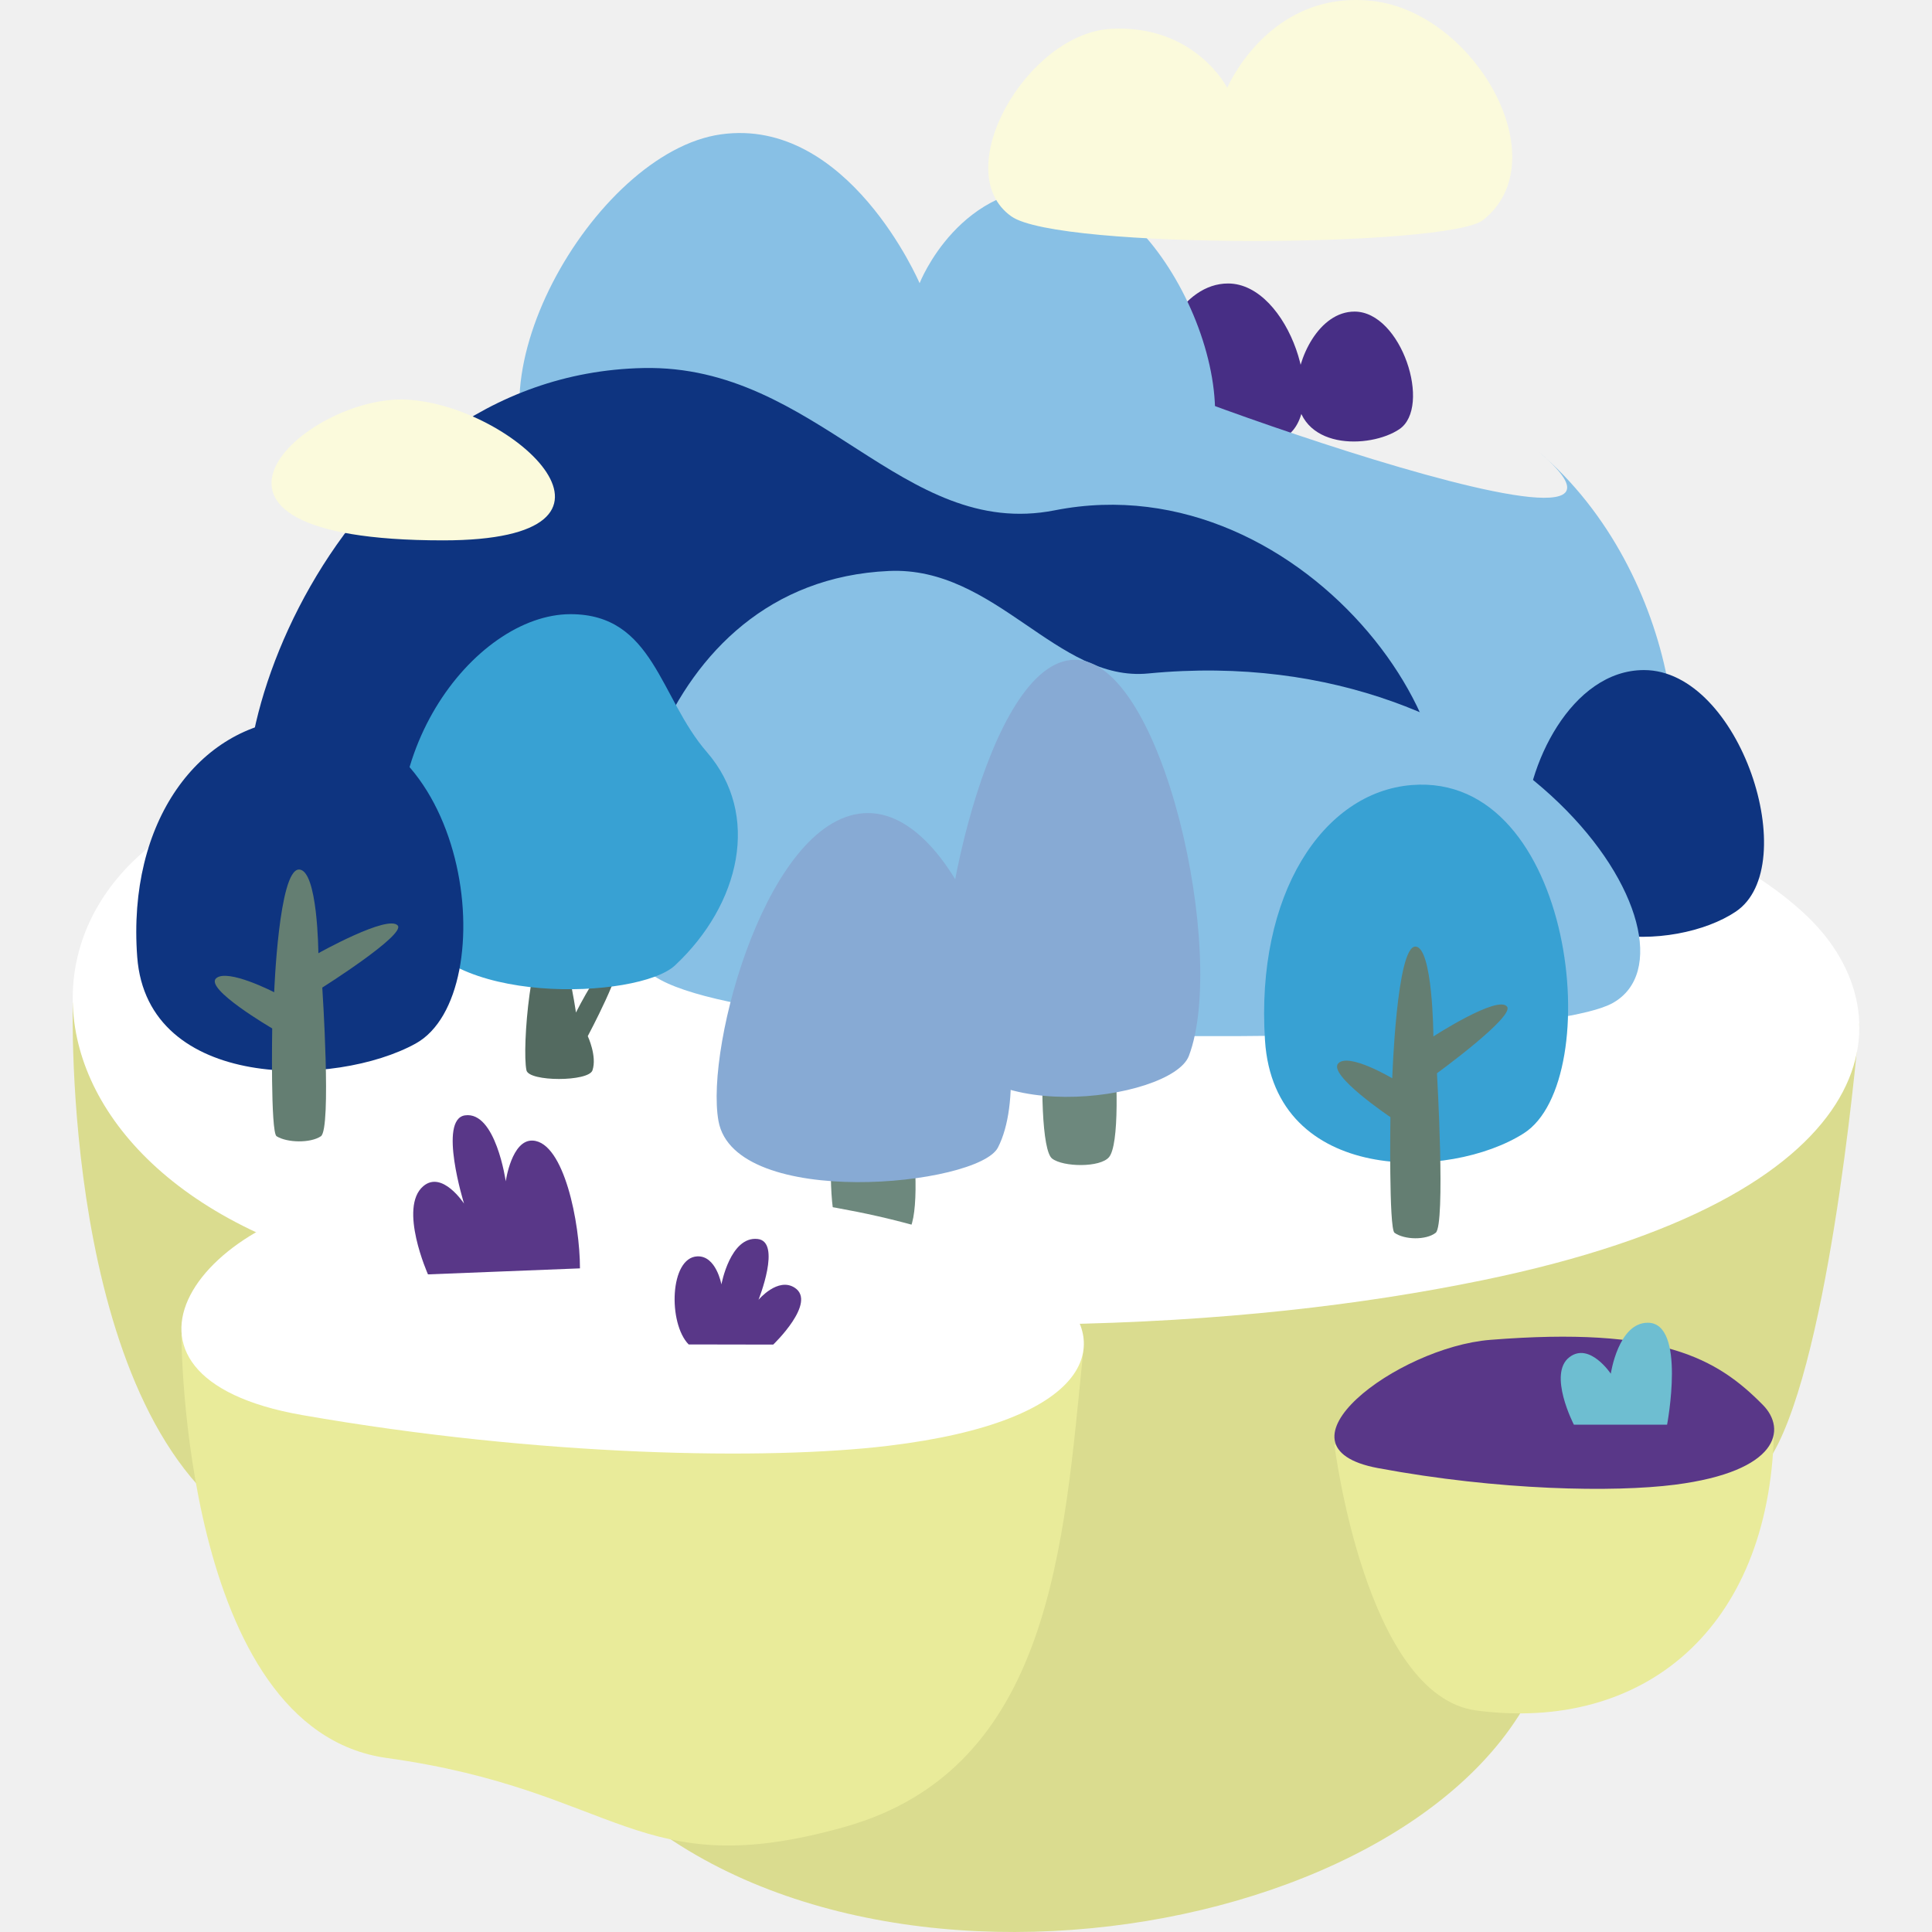
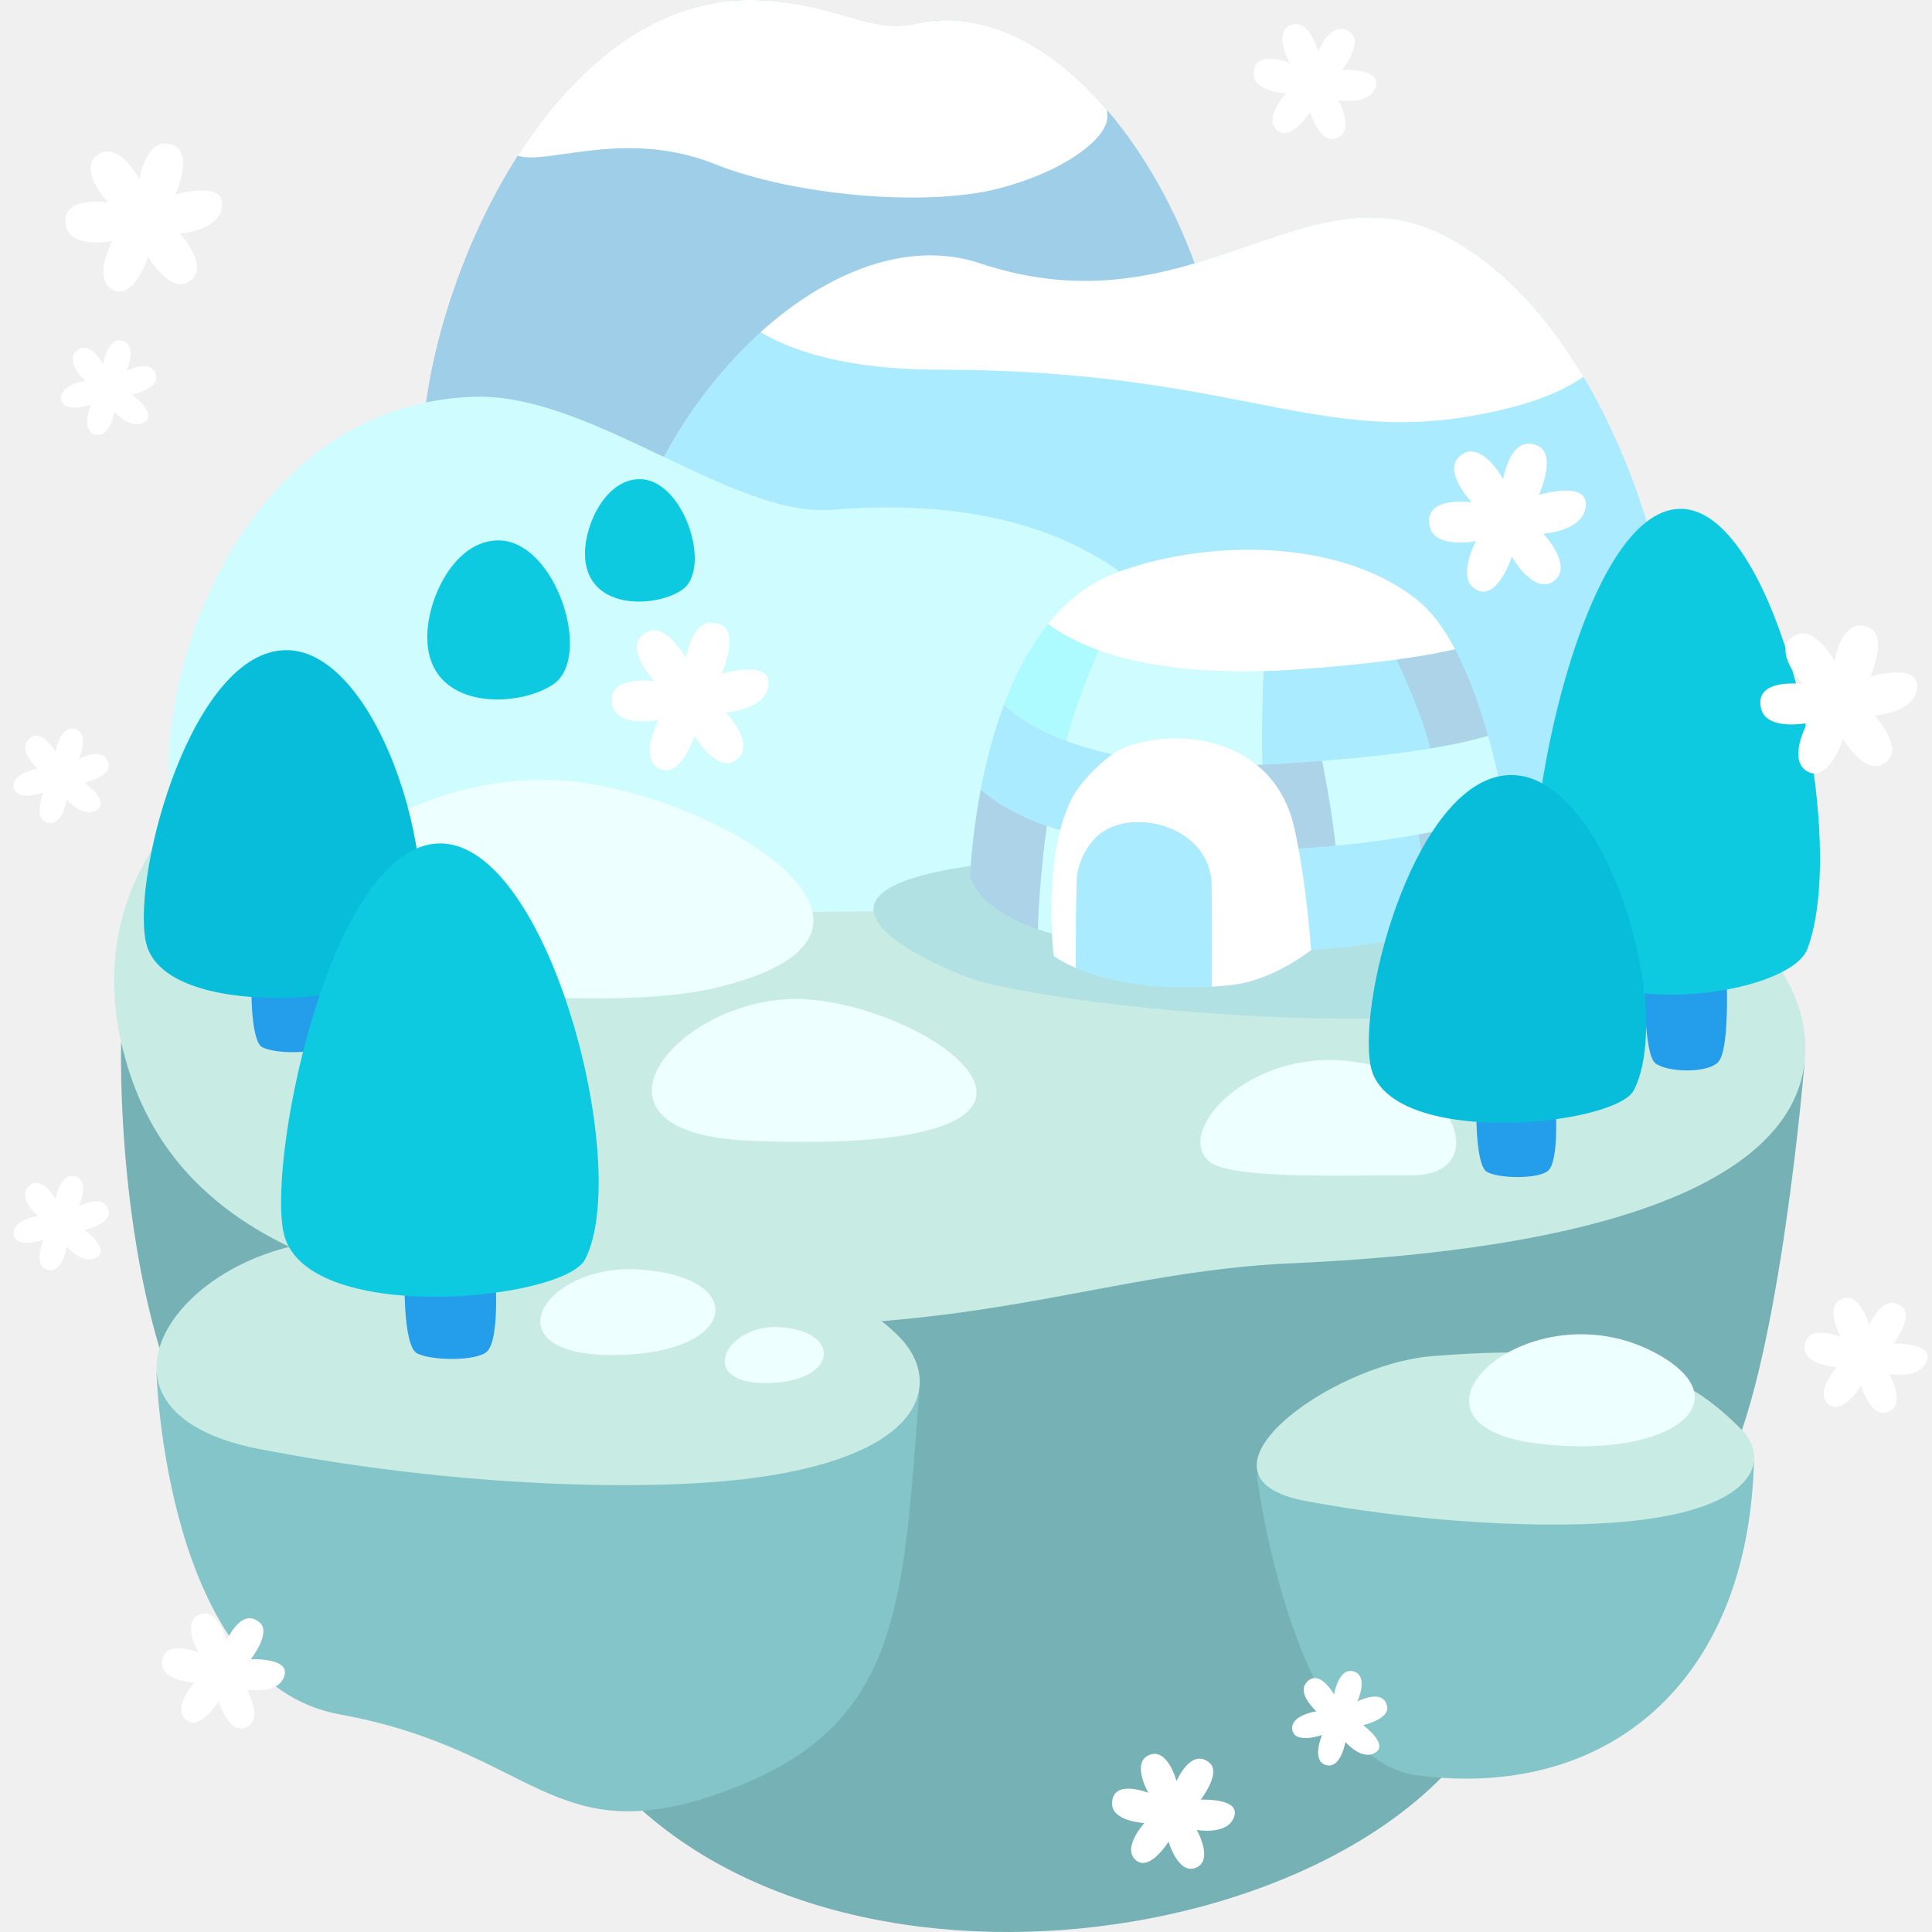
- <svg xmlns="http://www.w3.org/2000/svg" version="1.1" id="圖層_1" x="0px" y="0px" width="75px" height="75px" viewBox="0 0 75 75" enable-background="new 0 0 75 75" xml:space="preserve">
-   <g>
-     <path fill="#DADC8F" d="M2.827,38.92c0,0-0.476,15.686,6.665,20.303c4.401,2.848,9.922,5.828,13.768,9.861   c10.072,10.565,34.262,5.892,36.976-5.454c1.205-5.037,6.64-3.212,8.797-7.594c2.159-4.383,3.148-16.303,3.148-16.303L2.827,38.92z   " />
-     <path fill="#E9EB9A" d="M51.801,56.081c0,0,1.205,9.757,5.516,10.321c6.467,0.848,11.356-3.149,11.548-10.78L51.801,56.081z" />
-     <path fill="#472E85" d="M50.333,15.16c0-1.247,0.877-3.064,2.25-3.064c1.823,0,3.015,3.708,1.737,4.567   C53.184,17.427,50.333,17.496,50.333,15.16" />
-     <path fill="#472E85" d="M44.747,14.988c0-1.62,1.141-3.983,2.927-3.983c2.368,0,3.917,4.819,2.257,5.936   C48.453,17.935,44.747,18.025,44.747,14.988" />
-     <path fill="#88C0E5" d="M21.359,19.009c-3.627-3.747,1.677-13.098,6.625-13.793c4.947-0.694,7.715,5.778,7.715,5.778   s1.555-3.996,5.584-3.705c4.028,0.292,7.834,8.95,4.778,11.783C43.785,21.183,23.009,20.716,21.359,19.009" />
-     <path fill="#FFFFFF" d="M12.555,30.146c-14.157,2.15-13.021,17.293,4.415,19.658c18.675,2.531,31.332,1.792,40.55-0.099   c15.786-3.234,16.608-10.279,12.68-14.091C62.796,28.429,38.574,26.196,12.555,30.146" />
-     <path fill="#593788" d="M57.852,52.013c-3.618,0.289-8.747,4.159-4.361,4.978c4.696,0.875,9.165,0.946,11.528,0.645   c4.045-0.518,4.353-2.154,3.409-3.104C66.652,52.735,64.501,51.482,57.852,52.013" />
-     <path fill="#88C0E5" d="M30.871,30.849c-2.785-8.726,6.882-18.435,15.033-15.789c-8.483-2.754,20.95,8.491,13.804,2.458   c5.614,4.74,6.401,13.654,4.006,15.145C57.369,36.609,32.363,35.53,30.871,30.849" />
-     <path fill="#0E3480" d="M59.195,32.303c0.001-2.559,1.806-6.291,4.625-6.291c3.74,0,6.188,7.612,3.564,9.376   C65.052,36.958,59.195,37.101,59.195,32.303" />
-     <path fill="#0E3480" d="M55.07,34.119c-1.425,1.747-42.885,1.868-44.783-0.5c-2.747-3.432,2.547-19.081,14.689-19.332   c6.761-0.141,10.045,6.691,15.967,5.524C50.826,17.862,58.781,29.577,55.07,34.119" />
-     <path fill="#88C0E5" d="M24.968,37.461c-1.824-3.363,0.245-14.879,9.542-15.296c4.148-0.187,6.529,4.323,10.063,3.979   c14.463-1.403,22.035,10.536,18.04,12.789C59.083,40.922,26.751,40.749,24.968,37.461" />
-     <path fill="#6D887D" d="M41.867,34.733c1.075,0,1.962,9.244,1.187,10.185c-0.342,0.415-1.788,0.39-2.213,0.056   C40.067,44.365,40.509,34.733,41.867,34.733" />
-     <path fill="#87AAD4" d="M36.637,39.773c-0.468-3.463,1.715-14.16,5.089-14.16c3.429,0,5.919,11.45,4.426,15.377   C45.479,42.759,37.19,43.867,36.637,39.773" />
-     <path fill="#6D887D" d="M33.856,39.265c1.226,0,2.234,7.806,1.352,8.599c-0.39,0.352-2.038,0.329-2.522,0.047   C31.803,47.396,32.307,39.265,33.856,39.265" />
-     <path fill="#87AAD4" d="M27.892,43.521c-0.534-2.926,1.955-11.958,5.803-11.958c3.907,0,6.747,9.667,5.045,12.984   C37.973,46.041,28.523,46.977,27.892,43.521" />
-     <path fill="#38A1D3" d="M49.107,40.389c-0.367-5.667,2.246-9.639,5.698-9.914c6.342-0.505,7.572,11.456,4.353,13.517   C56.294,45.825,49.469,45.98,49.107,40.389" />
-     <path fill="#647E72" d="M54.943,36.746c0.682,0,0.701,3.488,0.701,3.488s2.512-1.625,2.861-1.155   c0.294,0.39-2.722,2.584-2.722,2.584s0.339,5.891-0.05,6.194c-0.371,0.291-1.211,0.276-1.598,0c-0.223-0.159-0.159-4.49-0.159-4.49   s-2.459-1.654-2.02-2.092c0.414-0.415,2.091,0.584,2.091,0.584S54.215,36.746,54.943,36.746" />
-     <path fill="#FBFADC" d="M57.574,8.541c2.934-2.316-0.316-8.078-4.318-8.507c-4.002-0.429-5.615,3.375-5.615,3.375   S46.384,0.94,43.125,1.12c-3.259,0.18-6.336,5.529-3.864,7.28C41.102,9.704,56.24,9.596,57.574,8.541" />
-     <path fill="#FBFADC" d="M15.796,15.514c4.192,0.226,9.782,5.463,1.402,5.463C5.616,20.977,11.845,15.301,15.796,15.514" />
-     <path fill="#6EBED1" d="M60.928,52.683c0.779-0.591,1.603,0.644,1.603,0.644s0.29-1.979,1.435-1.979c1.501,0,0.75,3.959,0.75,3.959   h-3.617C61.098,55.307,60.073,53.326,60.928,52.683" />
-     <path fill="#536A60" d="M21.398,36.242c0.508-0.059,0.961,3.065,0.961,3.065s1.124-2.286,1.602-2.013   c0.319,0.183-1.144,2.929-1.144,2.929S23.183,41,23,41.549c-0.148,0.449-2.469,0.449-2.563,0   C20.254,40.68,20.62,36.334,21.398,36.242" />
-     <path fill="#38A1D3" d="M15.999,35.738c-2.027-6.164,2.405-11.893,6.146-11.896c3.235-0.001,3.455,3.235,5.294,5.352   c2.105,2.425,1.302,5.909-1.236,8.283C24.784,38.805,17.097,39.078,15.999,35.738" />
-     <path fill="#0E3480" d="M5.327,37.15c-0.394-5.281,2.417-8.982,6.129-9.238c6.823-0.471,8.146,10.675,4.684,12.596   C13.057,42.216,5.717,42.36,5.327,37.15" />
-     <path fill="#647E72" d="M11.606,33.755c0.732,0,0.753,3.249,0.753,3.249s2.703-1.513,3.081-1.076   c0.313,0.362-2.929,2.41-2.929,2.41s0.363,5.487-0.054,5.771c-0.4,0.271-1.304,0.258-1.72,0c-0.239-0.148-0.17-4.186-0.17-4.186   s-2.645-1.541-2.174-1.948c0.446-0.387,2.251,0.544,2.251,0.544S10.821,33.755,11.606,33.755" />
-     <path fill="#E9EB9A" d="M7.042,51.799c0,0,0,15.34,7.973,16.446c9.07,1.259,9.726,4.944,17.779,2.675   c8.054-2.27,8.498-11.006,9.258-18.467L7.042,51.799z" />
-     <path fill="#FFFFFF" d="M14.893,46.352c-7.136,0.534-11.819,7.066-3.166,8.58c9.266,1.622,18.082,1.755,22.744,1.195   c7.981-0.959,8.587-3.987,6.729-5.749C37.696,47.057,28.012,45.37,14.893,46.352" />
-     <path fill="#593788" d="M16.614,49.471l5.9-0.233c0-1.778-0.621-4.886-1.826-4.96c-0.826-0.053-1.055,1.581-1.055,1.581   s-0.388-2.73-1.581-2.561c-1.055,0.151-0.038,3.426-0.038,3.426s-0.846-1.3-1.581-0.678C15.456,46.875,16.614,49.471,16.614,49.471   " />
-     <path fill="#593788" d="M30.016,52.197l-3.283-0.006c-0.805-0.824-0.737-3.367,0.334-3.419c0.736-0.035,0.938,1.089,0.938,1.089   s0.345-1.881,1.407-1.764c0.939,0.104,0.033,2.361,0.033,2.361s0.753-0.896,1.408-0.467C31.724,50.563,30.016,52.197,30.016,52.197   " />
+ <svg xmlns="http://www.w3.org/2000/svg" xmlns:xlink="http://www.w3.org/1999/xlink" version="1.1" id="圖層_1" x="0px" y="0px" width="75px" height="75px" viewBox="0 0 75 75" enable-background="new 0 0 75 75" xml:space="preserve">
+   <g id="C1_x5F_land">
+     <g>
+       <defs>
+         <path id="XMLID_00000014594941476065788840000017043801035709549440_" d="M47.252,20.306c-0.556,2.312-28.821,2.656-30.341-0.076     C14.711,16.274,19.75,0,29.109,0c3.076,0,4.664,1.331,6.395,0.926C42.37-0.68,49.346,11.598,47.252,20.306z" />
+       </defs>
+       <use xlink:href="#XMLID_00000014594941476065788840000017043801035709549440_" overflow="visible" fill="#9ECEE8" />
+       <clipPath id="XMLID_2_">
+         <use xlink:href="#XMLID_00000014594941476065788840000017043801035709549440_" overflow="visible" />
+       </clipPath>
+       <path clip-path="url(#XMLID_2_)" fill="#FFFFFF" d="M19.708,5.686c-1.375-3.371,4.589-8.973,7.688-9.466    c3.098-0.494,7.515,0.42,10.037,0.627c2.523,0.207,5.553,4.735,5.553,7.696c0,0.817-1.631,2.104-4.224,2.776    c-2.806,0.727-7.94,0.28-11.024-0.953C23.703,4.753,20.236,6.98,19.708,5.686z" />
+     </g>
+     <g>
+       <defs>
+         <path id="XMLID_00000024705654843948448910000011734086541636897438_" d="M23.907,27.43c-1.56-8.977,7.424-19.445,14.122-17.21     c8.357,2.789,12.651-4.021,18.239-0.974c7.862,4.288,10.454,19.651,7.828,21.285C57.144,34.855,24.829,32.736,23.907,27.43z" />
+       </defs>
+       <use xlink:href="#XMLID_00000024705654843948448910000011734086541636897438_" overflow="visible" fill="#ABEBFF" />
+       <clipPath id="XMLID_3_">
+         <use xlink:href="#XMLID_00000024705654843948448910000011734086541636897438_" overflow="visible" />
+       </clipPath>
+       <path clip-path="url(#XMLID_3_)" fill="#FFFFFF" d="M50.025,0.542c4.898,0.195,10.531,3.084,12.23,6.806    c1.386,3.035,2.352,6.964-3.639,8.482c-7.261,1.841-9.97-1.468-22.183-1.479C20.425,14.338,26.077-0.41,50.025,0.542z" />
+     </g>
+     <path id="XMLID_00000168821971917359038760000018019661196345321103_" fill="#76B1B5" d="M4.703,40.457   c0,0-0.447,15.017,6.28,19.438c4.148,2.727,9.351,5.58,12.974,9.441c9.49,10.115,32.284,5.641,34.841-5.221   c1.136-4.824,6.256-3.077,8.29-7.272c2.033-4.195,2.966-15.607,2.966-15.607L4.703,40.457z" />
+     <path fill="#83C5C9" d="M48.785,57.243c0,0,1.364,11.037,6.241,11.677c7.315,0.96,12.847-3.563,13.062-12.196L48.785,57.243z" />
+     <path fill="#C8EBE3" d="M13.871,28.035C7.43,29.215,3.3,34.26,4.703,40.457c1.132,5.002,4.83,8.547,13.328,9.938   c17.598,2.88,23.125-0.953,32.065-1.352c14.968-0.667,19.581-4.251,19.958-7.82C71.185,30.536,38.387,23.54,13.871,28.035z" />
+     <path fill="#C8EBE3" d="M55.632,52.641c-4.094,0.326-9.897,4.705-4.937,5.63c5.314,0.99,10.369,1.072,13.043,0.73   c4.576-0.586,4.924-2.437,3.858-3.514C65.587,53.458,63.153,52.041,55.632,52.641z" />
+     <path fill="#CEFCFF" d="M7.092,32.605c-1.931-3.678,1.231-16.885,11.333-17.203c4.507-0.142,10.028,4.702,13.871,4.386   c14.751-1.209,16.715,9.89,15.662,14.068C47.416,36.002,8.979,36.202,7.092,32.605z" />
+     <path fill="#83C5C9" d="M6.074,53.293c0,0,0.354,12.029,7.098,13.256c7.672,1.396,8.228,5.48,15.04,2.965   c6.812-2.515,6.832-7.224,7.475-15.495L6.074,53.293z" />
+     <path fill="#C8EBE3" d="M12.715,48.16c-6.038,0.504-9.997,6.659-2.679,8.085c7.838,1.527,15.295,1.654,19.237,1.127   c6.751-0.903,7.263-3.758,5.691-5.418C32.002,48.825,23.81,47.235,12.715,48.16z" />
+     <path fill="#EDFFFE" d="M64.344,52.565c3.333,1.846,0.529,4.082-4.607,3.48C53.48,55.313,59.356,49.804,64.344,52.565z" />
+     <path fill="#EDFFFE" d="M51.936,41.158c4.557,0.234,6.116,4.479,2.873,4.467c-2.238-0.009-6.933,0.173-7.827-0.506   C45.58,44.054,48.195,40.967,51.936,41.158z" />
+     <path fill="#EDFFFE" d="M24.774,49.279c4.139,0.248,3.94,3.018-0.261,3.297C18.769,52.959,20.873,49.046,24.774,49.279z" />
+     <path fill="#EDFFFE" d="M30.286,51.521c2.345,0.162,2.231,1.971-0.148,2.153C26.884,53.924,28.076,51.368,30.286,51.521z" />
+     <path fill="#EDFFFE" d="M22.477,30.363c5.865,0.778,14.109,5.992,5.126,8.025c-3.792,0.858-12.912,0.116-14.524-1.071   C9.234,34.487,16.229,29.534,22.477,30.363z" />
+     <path fill="#EDFFFE" d="M31.404,38.799c5.216,0.414,12.618,6.113-2.359,5.48C21.785,43.972,26.488,38.408,31.404,38.799z" />
+     <g id="GOODS_00000019663460164799166010000017776099918253558679_">
+       <g>
+         <path fill="#B1E1E3" d="M38.072,38.105c-0.978-0.251-8.083-3.123-1.175-4.363s23.26-1.77,24.998,2.709     C63.633,40.931,44.085,39.653,38.072,38.105z" />
+       </g>
+       <path fill="#FFFFFF" d="M50.346,25.993c2.922-0.205,4.858-0.489,6.142-0.785c-0.424-0.802-0.912-1.476-1.476-1.923    c-3.119-2.478-8.411-2.314-11.761-1.022c-1.038,0.401-1.884,1.099-2.573,1.961C42.056,25.243,44.85,26.378,50.346,25.993z" />
+       <g>
+         <path fill="#ABEBFF" d="M38.975,27.353c-0.421,1.125-0.708,2.278-0.903,3.3c0.718,0.63,2.083,1.456,4.575,1.953     c0.062-1.366,0.381-2.743,0.532-3.332C40.91,28.787,39.649,27.98,38.975,27.353z" />
+         <path fill="#ACD3E8" d="M50.03,29.626c-2.948,0.192-5.175,0.007-6.852-0.353c-0.151,0.589-0.471,1.965-0.532,3.332     c1.825,0.364,4.253,0.552,7.475,0.359c0.614-0.037,1.19-0.076,1.732-0.118c-0.136-1.295-0.432-2.843-0.525-3.314     C50.917,29.565,50.485,29.597,50.03,29.626z" />
+         <path fill="#CEFCFF" d="M57.764,28.56c-1.14,0.347-3.096,0.708-6.436,0.973c0.094,0.471,0.39,2.019,0.525,3.314     c3.431-0.263,5.465-0.613,6.665-0.948C58.335,30.875,58.088,29.71,57.764,28.56z" />
+       </g>
+       <g>
+         <path fill="#ADFAFF" d="M40.678,24.224c-0.729,0.912-1.283,2.006-1.703,3.129c0.472,0.438,1.23,0.965,2.42,1.409     c0.304-1.226,0.942-2.789,1.253-3.515C41.79,24.937,41.15,24.573,40.678,24.224z" />
+         <path fill="#CEFCFF" d="M49.057,26.057c-2.915,0.085-4.971-0.288-6.409-0.81c-0.311,0.726-0.949,2.289-1.253,3.515     c1.619,0.604,4.036,1.053,7.616,0.917C48.967,28.474,49.027,26.755,49.057,26.057z" />
+         <path fill="#ACD3E8" d="M56.487,25.208c-0.603,0.139-1.349,0.275-2.272,0.401c0.283,0.615,1.034,2.295,1.302,3.444     c0.975-0.16,1.704-0.328,2.247-0.493C57.427,27.367,57.007,26.191,56.487,25.208z" />
+         <path fill="#ABEBFF" d="M50.346,25.993c-0.448,0.031-0.877,0.052-1.289,0.064c-0.029,0.699-0.09,2.417-0.046,3.623     c0.33-0.013,0.67-0.03,1.02-0.053c2.387-0.155,4.163-0.356,5.486-0.573c-0.268-1.148-1.019-2.829-1.302-3.444     C53.169,25.753,51.896,25.884,50.346,25.993z" />
+       </g>
+       <g>
+         <path fill="#ACD3E8" d="M38.071,30.653c-0.36,1.888-0.408,3.331-0.408,3.331s0.161,1.243,2.628,2.09     c0.051-1.782,0.271-3.435,0.354-4.008C39.373,31.617,38.567,31.088,38.071,30.653z" />
+         <path fill="#CEFCFF" d="M40.646,32.066c-0.083,0.573-0.303,2.226-0.354,4.008c0.81,0.278,1.867,0.514,3.25,0.648     c2.139,0.209,4.027,0.27,5.684,0.233c-0.032-1.161-0.117-3.096-0.155-3.939C45.078,33.16,42.412,32.689,40.646,32.066z" />
+         <path fill="#ABEBFF" d="M55.077,32.39c-1.291,0.236-2.911,0.453-4.956,0.575c-0.36,0.021-0.711,0.039-1.051,0.051     c0.038,0.843,0.123,2.778,0.155,3.939c2.702-0.06,4.783-0.381,6.313-0.749C55.436,35.156,55.178,33.159,55.077,32.39z" />
+         <path fill="#ACD3E8" d="M58.957,34.958c0,0-0.167-1.534-0.497-3.375c-0.758,0.212-1.833,0.524-3.383,0.808     c0.101,0.77,0.358,2.767,0.462,3.816C57.904,35.637,58.957,34.958,58.957,34.958z" />
+       </g>
+       <g>
+         <path fill="#FFFFFF" d="M50.242,32.128c-0.799-3.539-4.602-3.946-6.663-3.075c-0.596,0.252-1.638,1.264-1.982,1.96     c-1.161,2.35-0.692,6.096-0.692,6.096s0.279,0.218,0.864,0.47c-0.005-0.824-0.006-2.252,0.029-3.402     c0.022-0.72,0.464-1.488,0.946-1.834c1.408-1.012,4.254-0.159,4.289,2.001c0.02,1.149,0.014,2.956,0.009,3.958     c0.3-0.02,0.612-0.037,0.935-0.086c1.534-0.226,2.918-1.333,2.918-1.333S50.72,34.243,50.242,32.128z" />
+         <path fill="#ABEBFF" d="M47.033,34.343c-0.035-2.161-2.881-3.014-4.289-2.001c-0.482,0.347-0.924,1.114-0.946,1.834     c-0.035,1.15-0.034,2.578-0.029,3.402c0.935,0.403,2.653,0.894,5.273,0.722C47.047,37.299,47.053,35.493,47.033,34.343z" />
+       </g>
+     </g>
+     <g>
+       <path fill="#249EEB" d="M65.399,29.89c1.194,0,2.179,10.275,1.317,11.321c-0.38,0.461-1.986,0.433-2.459,0.061    C63.396,40.596,63.889,29.89,65.399,29.89z" />
+       <path fill="#0ECAE1" d="M59.585,35.492c-0.521-3.85,1.906-15.74,5.656-15.74c3.811,0,6.579,12.728,4.919,17.093    C69.413,38.811,60.199,40.042,59.585,35.492z" />
+     </g>
+     <g>
+       <path fill="#249EEB" d="M58.823,37.344c1.155,0,2.106,7.355,1.274,8.103c-0.368,0.33-1.921,0.31-2.378,0.044    C56.888,45.007,57.363,37.344,58.823,37.344z" />
+       <path fill="#08BDD9" d="M53.203,41.354c-0.503-2.756,1.843-11.267,5.468-11.267c3.683,0,6.359,9.11,4.754,12.235    C62.703,43.729,53.798,44.61,53.203,41.354z" />
+     </g>
+     <path fill="#0ECAE1" d="M22.709,21.488c0-1.174,0.829-2.887,2.123-2.887c1.716,0,2.84,3.494,1.636,4.304   C25.396,23.625,22.709,23.69,22.709,21.488z" />
+     <path fill="#0ECAE1" d="M16.587,24.73c0-1.527,1.076-3.752,2.758-3.752c2.23,0,3.69,4.54,2.126,5.592   C20.079,27.506,16.587,27.591,16.587,24.73z" />
+     <g>
+       <path fill="#249EEB" d="M11.27,32.496c1.155,0,2.106,7.354,1.274,8.103c-0.367,0.331-1.92,0.311-2.377,0.044    C9.335,40.159,9.81,32.496,11.27,32.496z" />
+       <path fill="#08BDD9" d="M5.65,36.506c-0.503-2.756,1.842-11.267,5.467-11.267c3.683,0,6.359,9.11,4.754,12.235    C15.149,38.881,6.245,39.763,5.65,36.506z" />
+     </g>
+     <g>
+       <path fill="#249EEB" d="M17.438,43.182c1.324,0,2.415,8.434,1.46,9.291c-0.421,0.379-2.202,0.355-2.726,0.051    C15.218,51.969,15.763,43.182,17.438,43.182z" />
+       <path fill="#0ECAE1" d="M10.993,47.78c-0.577-3.16,1.938-15.038,6.094-15.038c4.223,0,7.466,12.565,5.626,16.147    C21.886,50.504,11.675,51.515,10.993,47.78z" />
+     </g>
+     <path fill="#FFFFFF" d="M69.582,24.722c0.803-0.591,1.632,0.937,1.632,0.937s0.292-1.828,1.386-1.272   c0.687,0.349,0.005,1.882,0.005,1.882s2.075-0.626,1.795,0.564c-0.202,0.856-1.627,0.945-1.627,0.945s1.192,1.259,0.409,1.836   c-0.771,0.567-1.632-0.937-1.632-0.937s-0.556,1.729-1.386,1.272c-0.794-0.437-0.005-1.881-0.005-1.881s-1.591,0.314-1.795-0.564   c-0.283-1.215,1.627-0.945,1.627-0.945S68.791,25.304,69.582,24.722z" />
+     <path fill="#FFFFFF" d="M52.549,64.885c0.596,0.177,0.147,1.165,0.147,1.165s1.021-0.543,1.155,0.21   c0.085,0.474-0.935,0.711-0.935,0.711s1.093,0.798,0.396,1.106c-0.503,0.222-1.083-0.454-1.083-0.454s-0.179,1.067-0.761,0.895   c-0.572-0.17-0.147-1.165-0.147-1.165s-1.07,0.375-1.155-0.211c-0.082-0.559,0.935-0.71,0.935-0.71s-0.755-0.674-0.396-1.106   c0.499-0.599,1.083,0.454,1.083,0.454S51.961,64.71,52.549,64.885z" />
+     <path fill="#FFFFFF" d="M4.761,13.236c0.596,0.177,0.148,1.165,0.148,1.165s1.02-0.543,1.155,0.211   c0.085,0.473-0.935,0.71-0.935,0.71s1.093,0.797,0.395,1.106c-0.502,0.222-1.083-0.454-1.083-0.454s-0.178,1.068-0.76,0.895   c-0.572-0.17-0.148-1.165-0.148-1.165s-1.07,0.375-1.155-0.21c-0.082-0.56,0.935-0.711,0.935-0.711s-0.755-0.673-0.395-1.106   c0.499-0.599,1.083,0.454,1.083,0.454S4.174,13.062,4.761,13.236z" />
+     <path fill="#FFFFFF" d="M2.915,28.298c0.596,0.177,0.148,1.165,0.148,1.165s1.02-0.543,1.155,0.211   c0.084,0.473-0.935,0.71-0.935,0.71s1.093,0.797,0.396,1.106c-0.502,0.222-1.083-0.454-1.083-0.454s-0.178,1.068-0.76,0.895   c-0.573-0.17-0.148-1.165-0.148-1.165s-1.07,0.375-1.155-0.21c-0.082-0.56,0.935-0.711,0.935-0.711s-0.755-0.674-0.395-1.106   c0.499-0.599,1.083,0.454,1.083,0.454S2.327,28.124,2.915,28.298z" />
+     <path fill="#FFFFFF" d="M2.915,45.66c0.596,0.177,0.148,1.164,0.148,1.164s1.02-0.542,1.155,0.211   c0.085,0.474-0.935,0.711-0.935,0.711s1.093,0.797,0.396,1.105c-0.502,0.223-1.083-0.454-1.083-0.454s-0.178,1.068-0.76,0.896   c-0.573-0.17-0.148-1.165-0.148-1.165s-1.07,0.374-1.155-0.211c-0.082-0.559,0.935-0.711,0.935-0.711s-0.755-0.673-0.395-1.105   c0.499-0.599,1.083,0.454,1.083,0.454S2.327,45.485,2.915,45.66z" />
+     <path fill="#FFFFFF" d="M50.104,0.979c0.718-0.298,1.061,1.014,1.061,1.014s0.563-1.33,1.287-0.705   c0.455,0.392-0.348,1.426-0.348,1.426s1.688-0.087,1.255,0.762c-0.313,0.611-1.409,0.412-1.409,0.412s0.668,1.177-0.033,1.467   c-0.689,0.286-1.061-1.014-1.061-1.014s-0.744,1.206-1.287,0.705c-0.52-0.479,0.348-1.426,0.348-1.426s-1.264-0.059-1.254-0.762   c0.012-0.973,1.408-0.412,1.408-0.412S49.396,1.272,50.104,0.979z" />
+     <path fill="#FFFFFF" d="M44.611,68.129c0.719-0.298,1.062,1.014,1.062,1.014s0.563-1.33,1.287-0.705   c0.454,0.393-0.348,1.426-0.348,1.426s1.688-0.087,1.254,0.762c-0.313,0.611-1.408,0.412-1.408,0.412s0.668,1.177-0.033,1.468   c-0.689,0.285-1.062-1.015-1.062-1.015s-0.743,1.206-1.287,0.706c-0.52-0.479,0.348-1.427,0.348-1.427s-1.263-0.059-1.254-0.762   c0.013-0.974,1.408-0.412,1.408-0.412S43.904,68.422,44.611,68.129z" />
+     <path fill="#FFFFFF" d="M7.737,62.679c0.718-0.298,1.061,1.014,1.061,1.014s0.563-1.33,1.287-0.705   c0.455,0.393-0.348,1.426-0.348,1.426s1.688-0.087,1.254,0.763c-0.313,0.61-1.409,0.412-1.409,0.412s0.668,1.176-0.033,1.467   c-0.689,0.286-1.061-1.014-1.061-1.014s-0.744,1.206-1.288,0.705c-0.519-0.479,0.348-1.426,0.348-1.426s-1.263-0.06-1.254-0.763   c0.012-0.973,1.408-0.412,1.408-0.412S7.029,62.972,7.737,62.679z" />
+     <path fill="#FFFFFF" d="M71.495,50.429c0.719-0.297,1.062,1.015,1.062,1.015s0.563-1.33,1.287-0.705   c0.454,0.392-0.348,1.426-0.348,1.426s1.688-0.087,1.254,0.762c-0.313,0.611-1.408,0.412-1.408,0.412s0.668,1.177-0.033,1.468   c-0.689,0.285-1.061-1.015-1.061-1.015s-0.744,1.206-1.287,0.705c-0.52-0.479,0.348-1.426,0.348-1.426s-1.264-0.059-1.255-0.762   c0.013-0.974,1.409-0.412,1.409-0.412S70.788,50.723,71.495,50.429z" />
+     <path fill="#FFFFFF" d="M3.784,6.012c0.803-0.591,1.632,0.937,1.632,0.937S5.708,5.12,6.802,5.676   c0.687,0.349,0.005,1.881,0.005,1.881s2.075-0.626,1.795,0.564C8.4,8.977,6.975,9.066,6.975,9.066s1.192,1.26,0.409,1.836   C6.613,11.47,5.752,9.966,5.752,9.966s-0.556,1.729-1.386,1.272c-0.793-0.437-0.005-1.881-0.005-1.881S2.771,9.67,2.566,8.793   C2.283,7.578,4.193,7.848,4.193,7.848S2.994,6.593,3.784,6.012z" />
+     <path fill="#FFFFFF" d="M24.993,24.605c0.803-0.591,1.631,0.937,1.631,0.937s0.292-1.828,1.386-1.272   c0.686,0.349,0.004,1.881,0.004,1.881s2.075-0.626,1.795,0.564c-0.202,0.856-1.627,0.944-1.627,0.944s1.192,1.26,0.409,1.837   c-0.771,0.567-1.632-0.937-1.632-0.937s-0.556,1.729-1.386,1.272c-0.793-0.437-0.005-1.881-0.005-1.881s-1.59,0.314-1.795-0.564   c-0.283-1.215,1.627-0.945,1.627-0.945S24.202,25.188,24.993,24.605z" />
+     <path fill="#FFFFFF" d="M56.72,17.663c0.803-0.591,1.632,0.937,1.632,0.937s0.292-1.828,1.386-1.272   c0.687,0.349,0.005,1.881,0.005,1.881s2.075-0.626,1.795,0.564c-0.201,0.856-1.627,0.945-1.627,0.945s1.192,1.26,0.409,1.836   c-0.771,0.567-1.632-0.937-1.632-0.937s-0.556,1.729-1.386,1.272c-0.794-0.437-0.005-1.881-0.005-1.881s-1.591,0.313-1.795-0.564   c-0.283-1.215,1.627-0.945,1.627-0.945S55.93,18.244,56.72,17.663z" />
  </g>
</svg>
